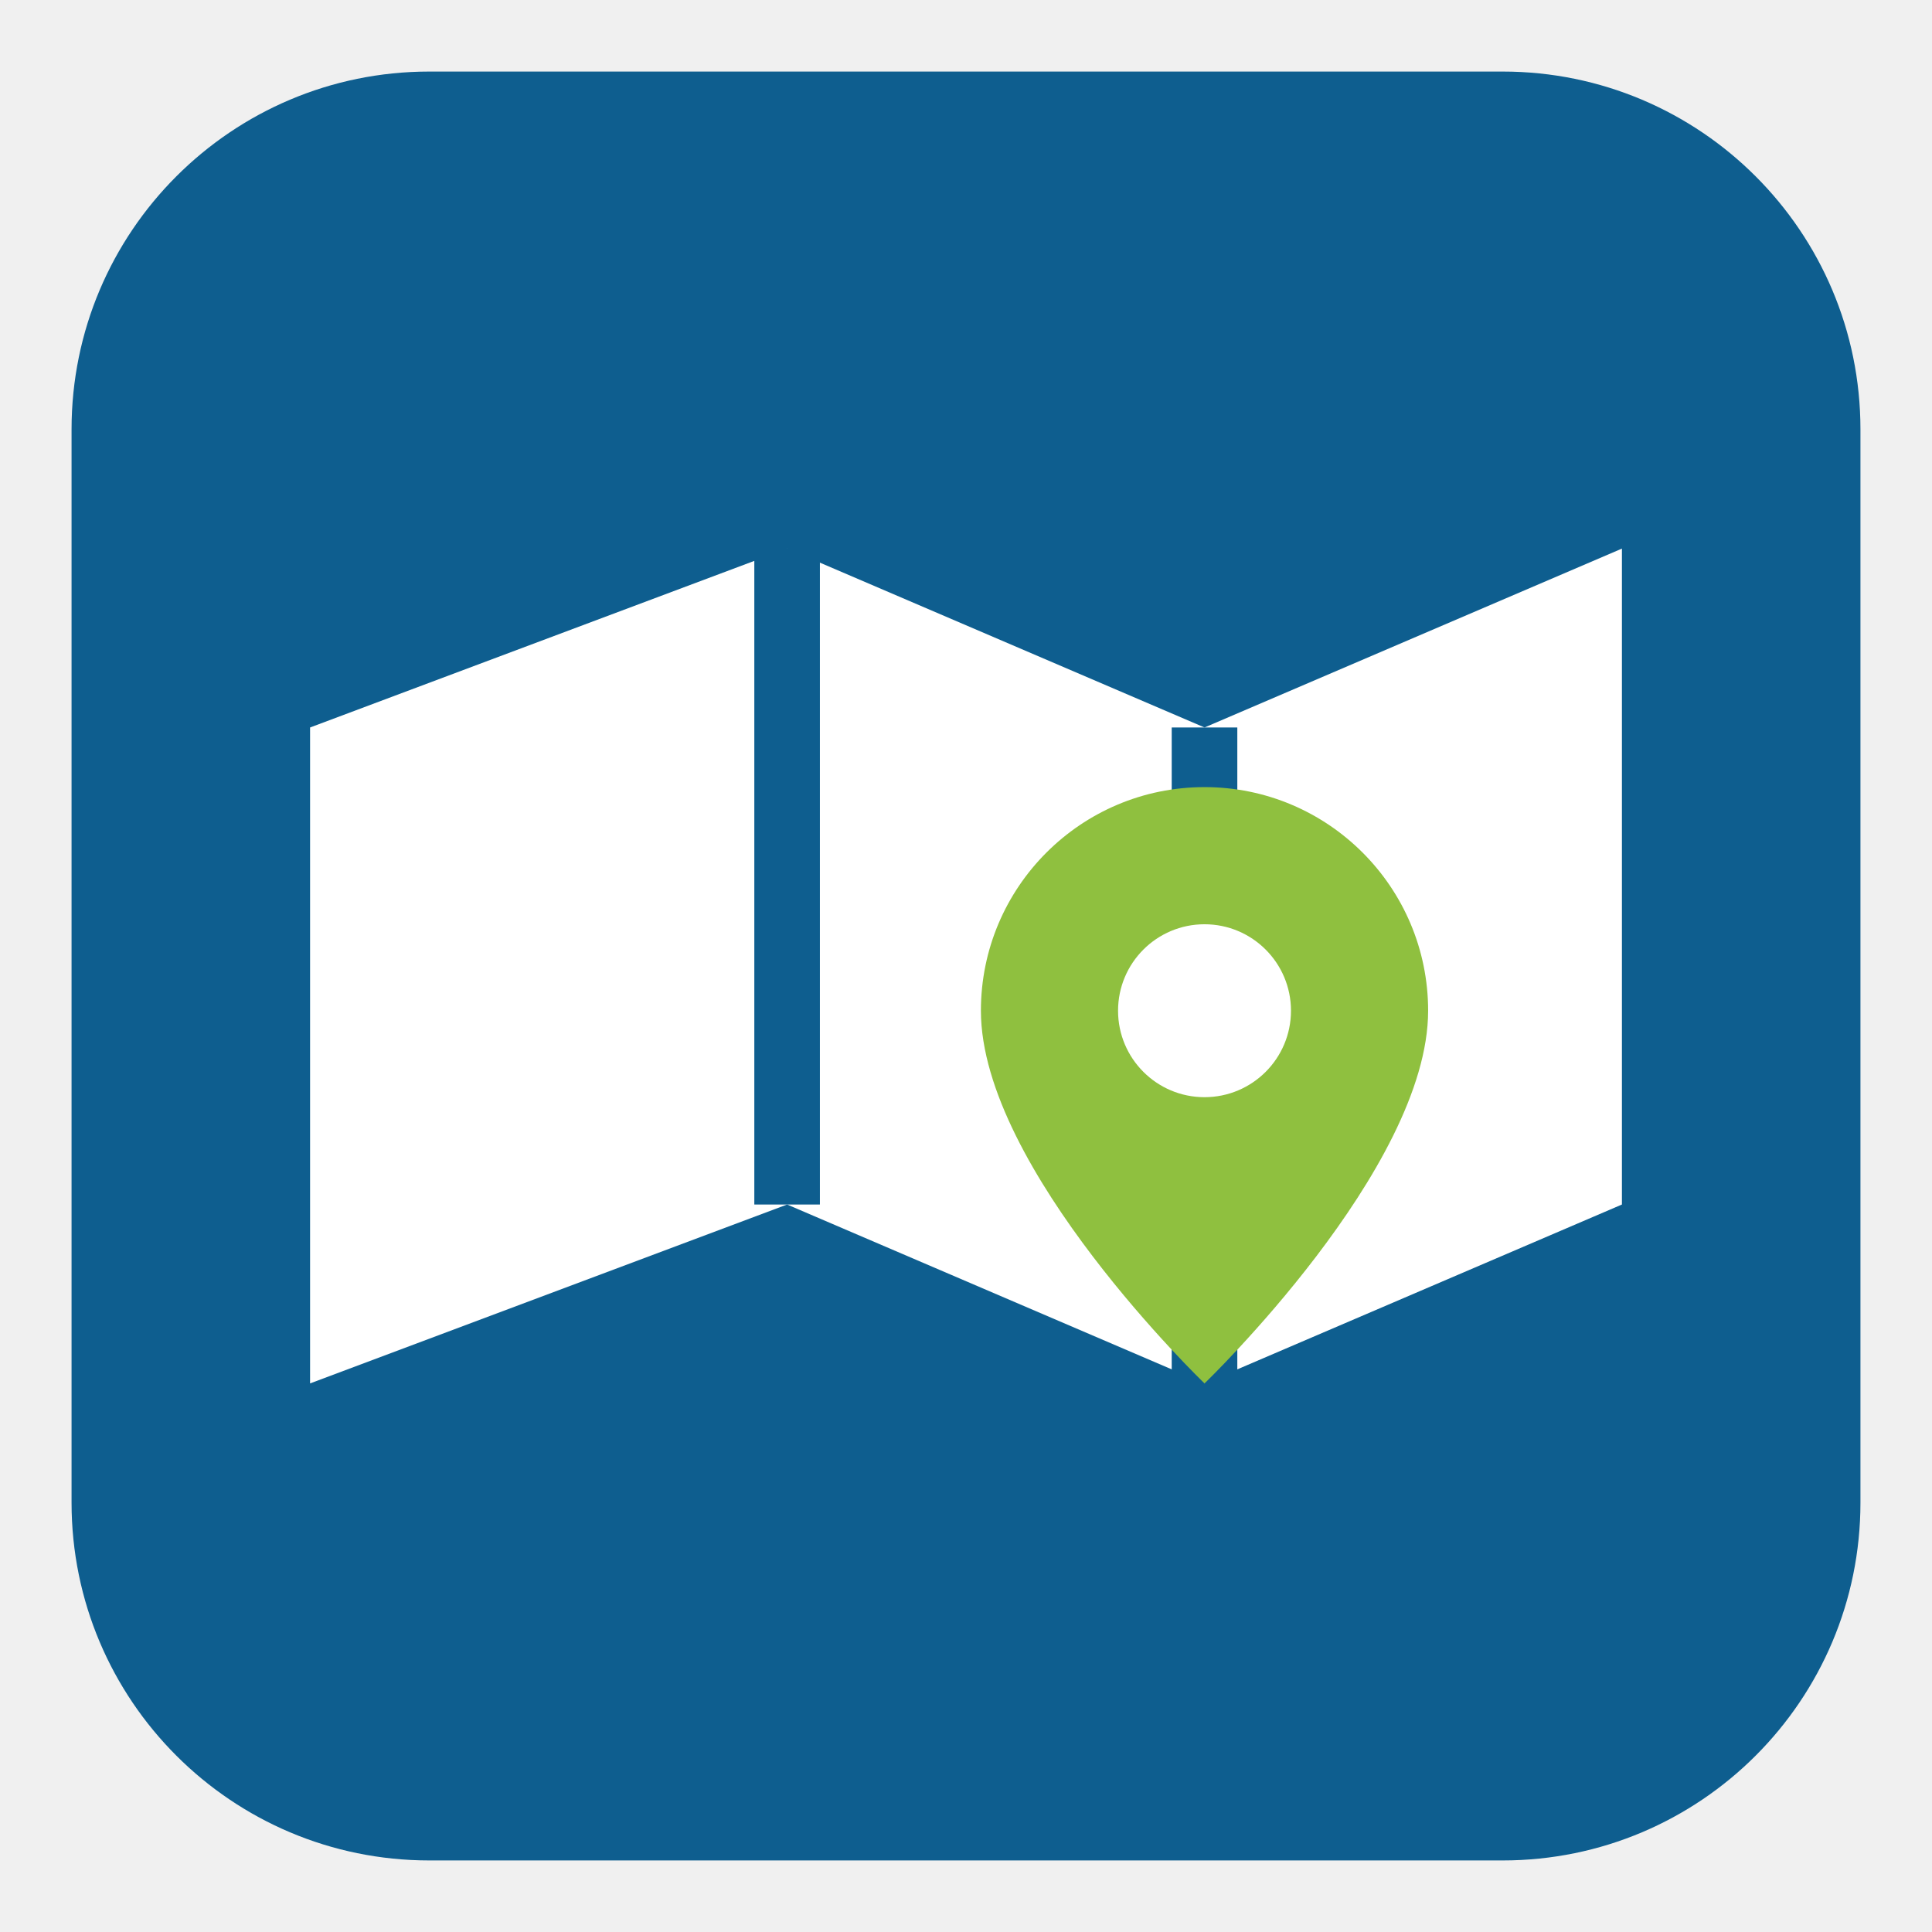
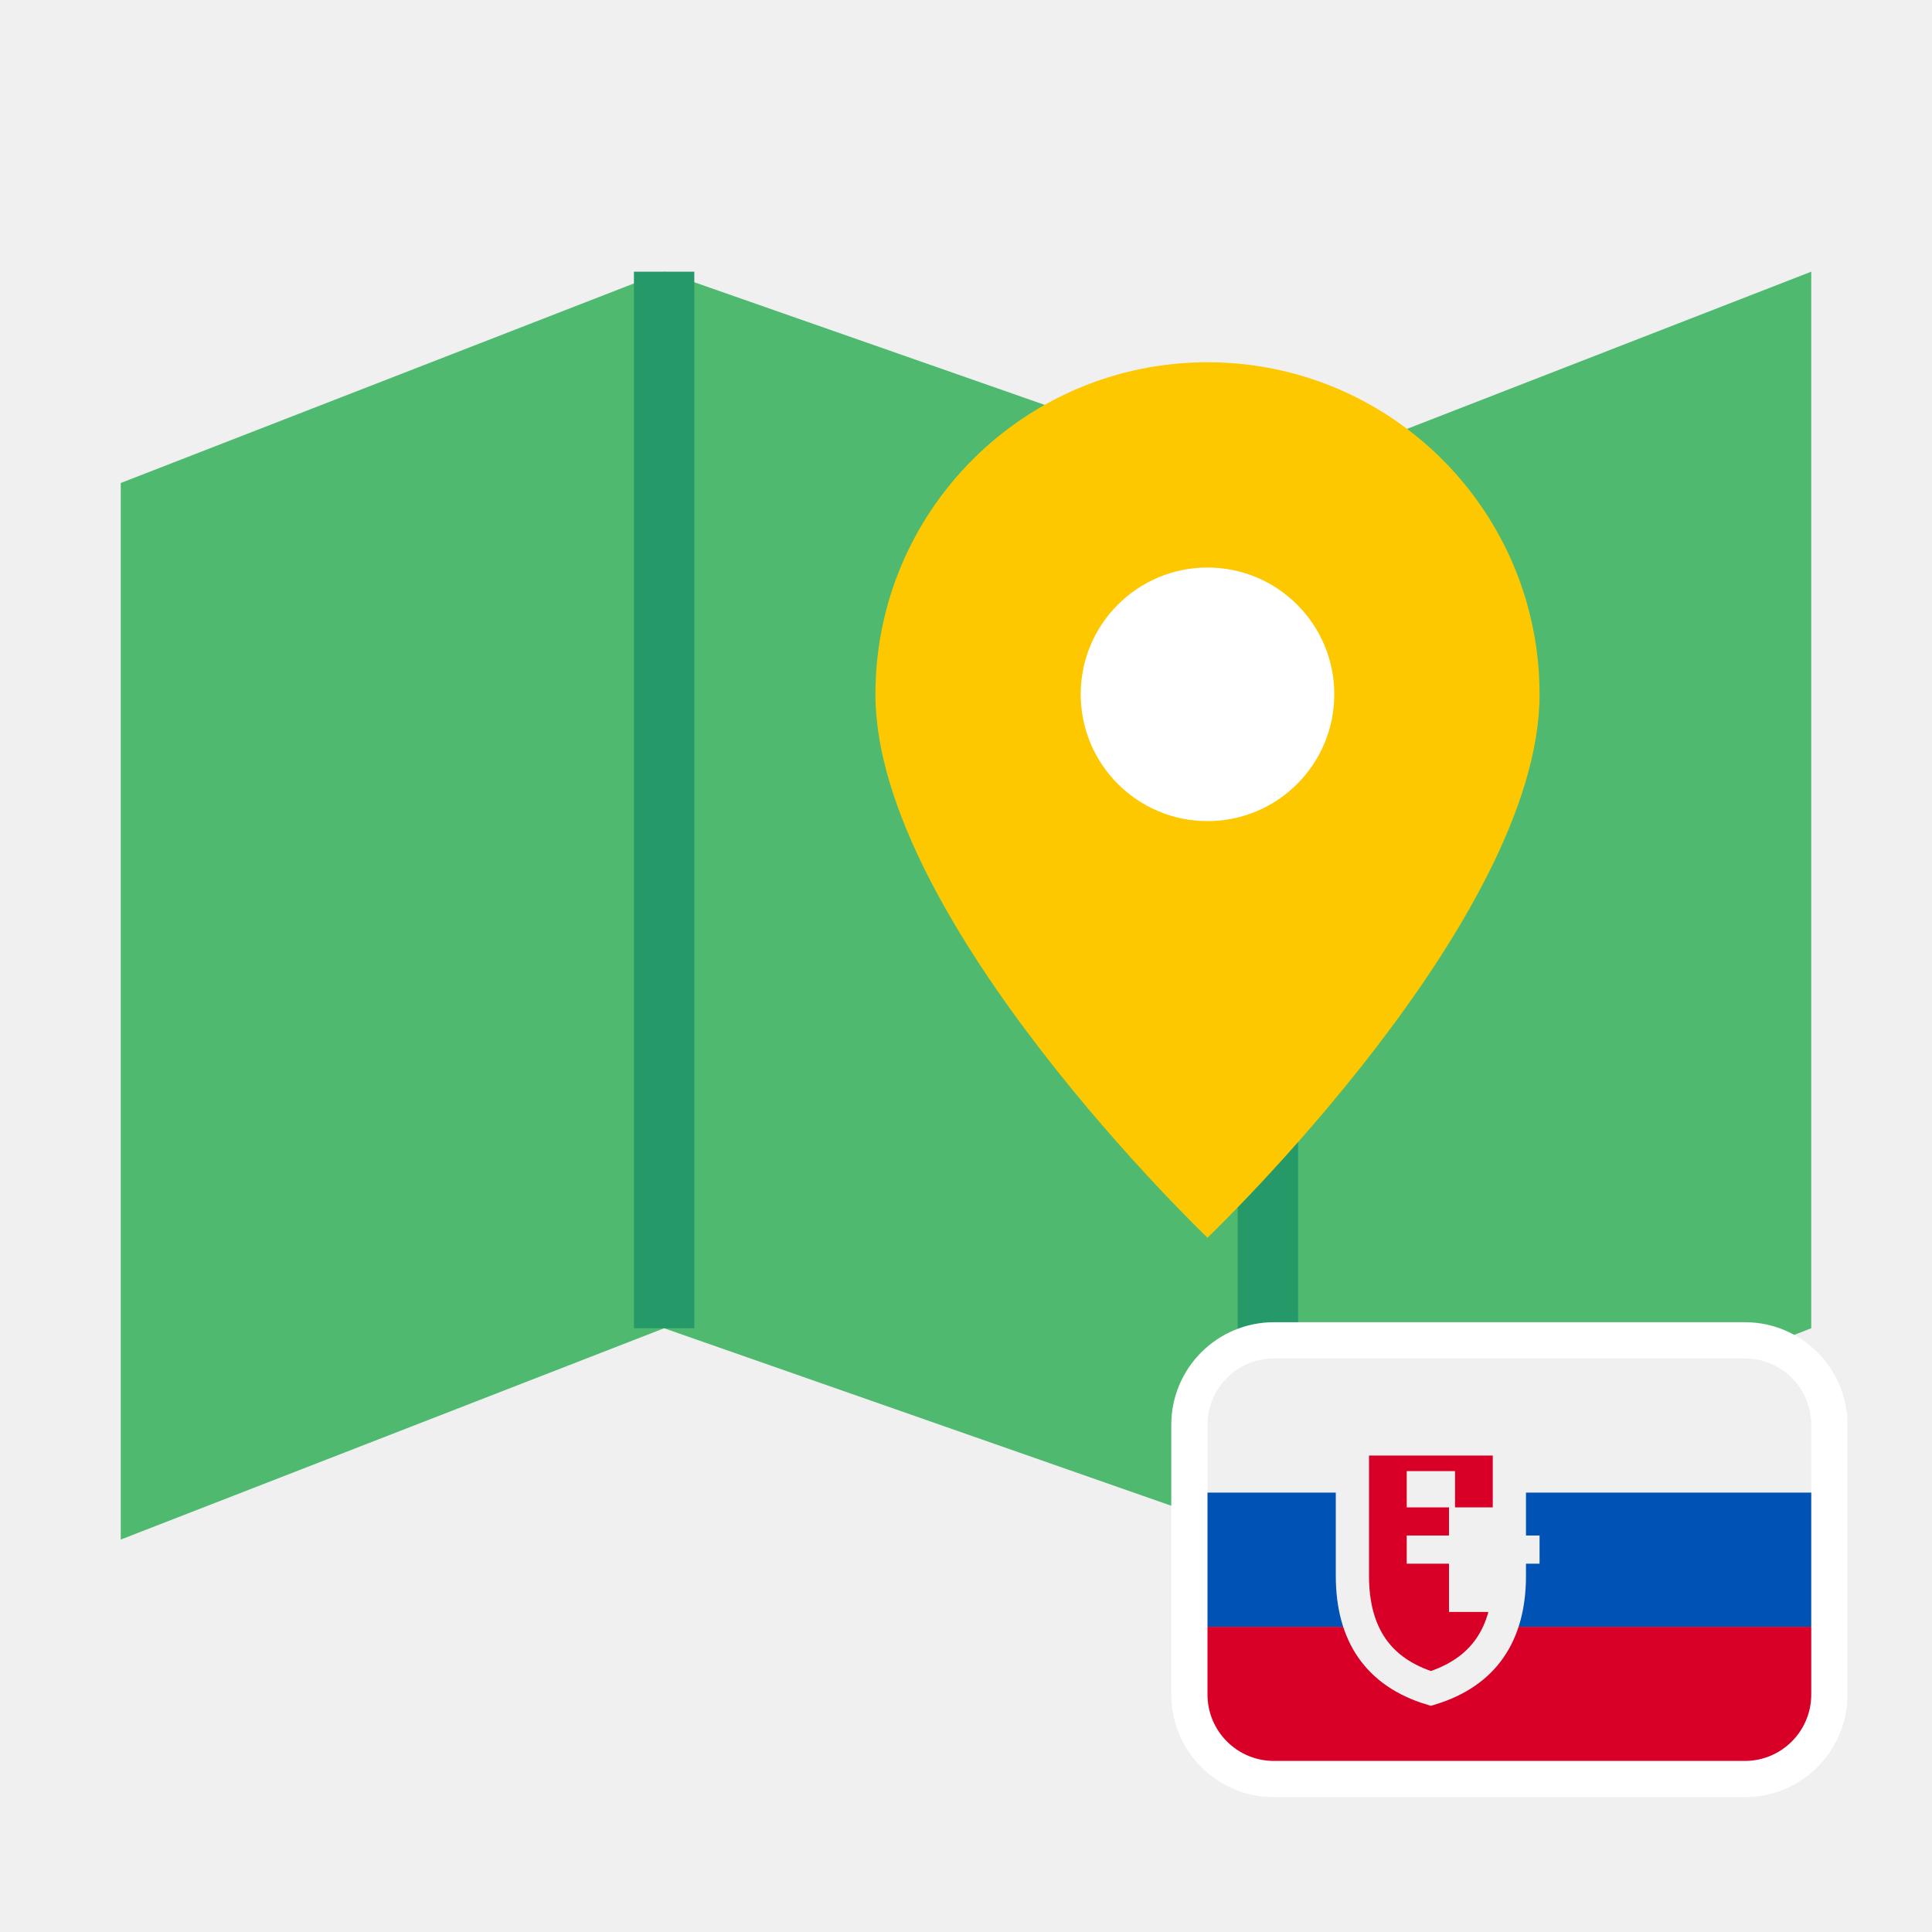
- <svg xmlns="http://www.w3.org/2000/svg" viewBox="-0.4 -0.4 64.8 64.8" width="64" height="64">
-   <rect x="2" y="2" width="60" height="60" rx="12" fill="#0e5e8f" />
-   <path d="M10 24 L26 18 L40 24 L54 18 V40 L40 46 L26 40 L10 46 Z" fill="#ffffff" />
-   <path d="M26 18 V40 M40 24 V46" stroke="#0e5e8f" stroke-width="2.2" />
-   <path d="M40 26 a7.5 7.5 0 0 1 7.5 7.5 c0 5.3-7.5 12.5-7.5 12.5 s-7.5-7.2-7.5-12.5 A7.5 7.5 0 0 1 40 26 z" fill="#8fc03f" />
-   <circle cx="40" cy="33.5" r="2.9" fill="#ffffff" />
+ <svg xmlns="http://www.w3.org/2000/svg" viewBox="0 0 64 64" width="64" height="64">
+   <path d="M4 16 L22 9 L42 16 L60 9 V44 L42 51 L22 44 L4 51 Z" fill="#4fba6f" />
+   <path d="M22 9 V44 M42 16 V51" stroke="#269968" stroke-width="2" fill="none" />
+   <path d="M40 12 a11 11 0 0 1 11 11 c0 7.5-11 18-11 18 s-11-10.5-11-18 A11 11 0 0 1 40 12 z" fill="#fdc800" />
+   <circle cx="40" cy="23" r="4.2" fill="#ffffff" />
+   <rect x="38.8" y="43.8" width="22.4" height="15.733" rx="3.4" fill="#ffffff" />
+   <clipPath id="skf-kataster-sk">
+     <rect x="40" y="45" width="20" height="13.333" rx="2.2" />
+   </clipPath>
+   <g clip-path="url(#skf-kataster-sk)">
+     <rect x="40" y="45" width="20" height="4.444" fill="#f0f0f0" />
+     <rect x="40" y="49.444" width="20" height="4.444" fill="#0052b4" />
+     <rect x="40" y="53.889" width="20" height="4.444" fill="#d80027" />
+     <path d="M44.8 47.667 h5.2 v4.533 q0 2.933 -2.6 3.733 q-2.6 -0.8 -2.6 -3.733 z" fill="#d80027" stroke="#f0f0f0" stroke-width="1.1" />
+     <path d="M46.6 48.733 h1.6 v1.2 h1.4 v0.933 h1.4 v0.933 h-1.4 v1.6 h-1.6 v-1.6 h-1.4 v-0.933 h1.4 v-0.933 h-1.4 v-0.933 z" fill="#f0f0f0" />
+   </g>
</svg>
